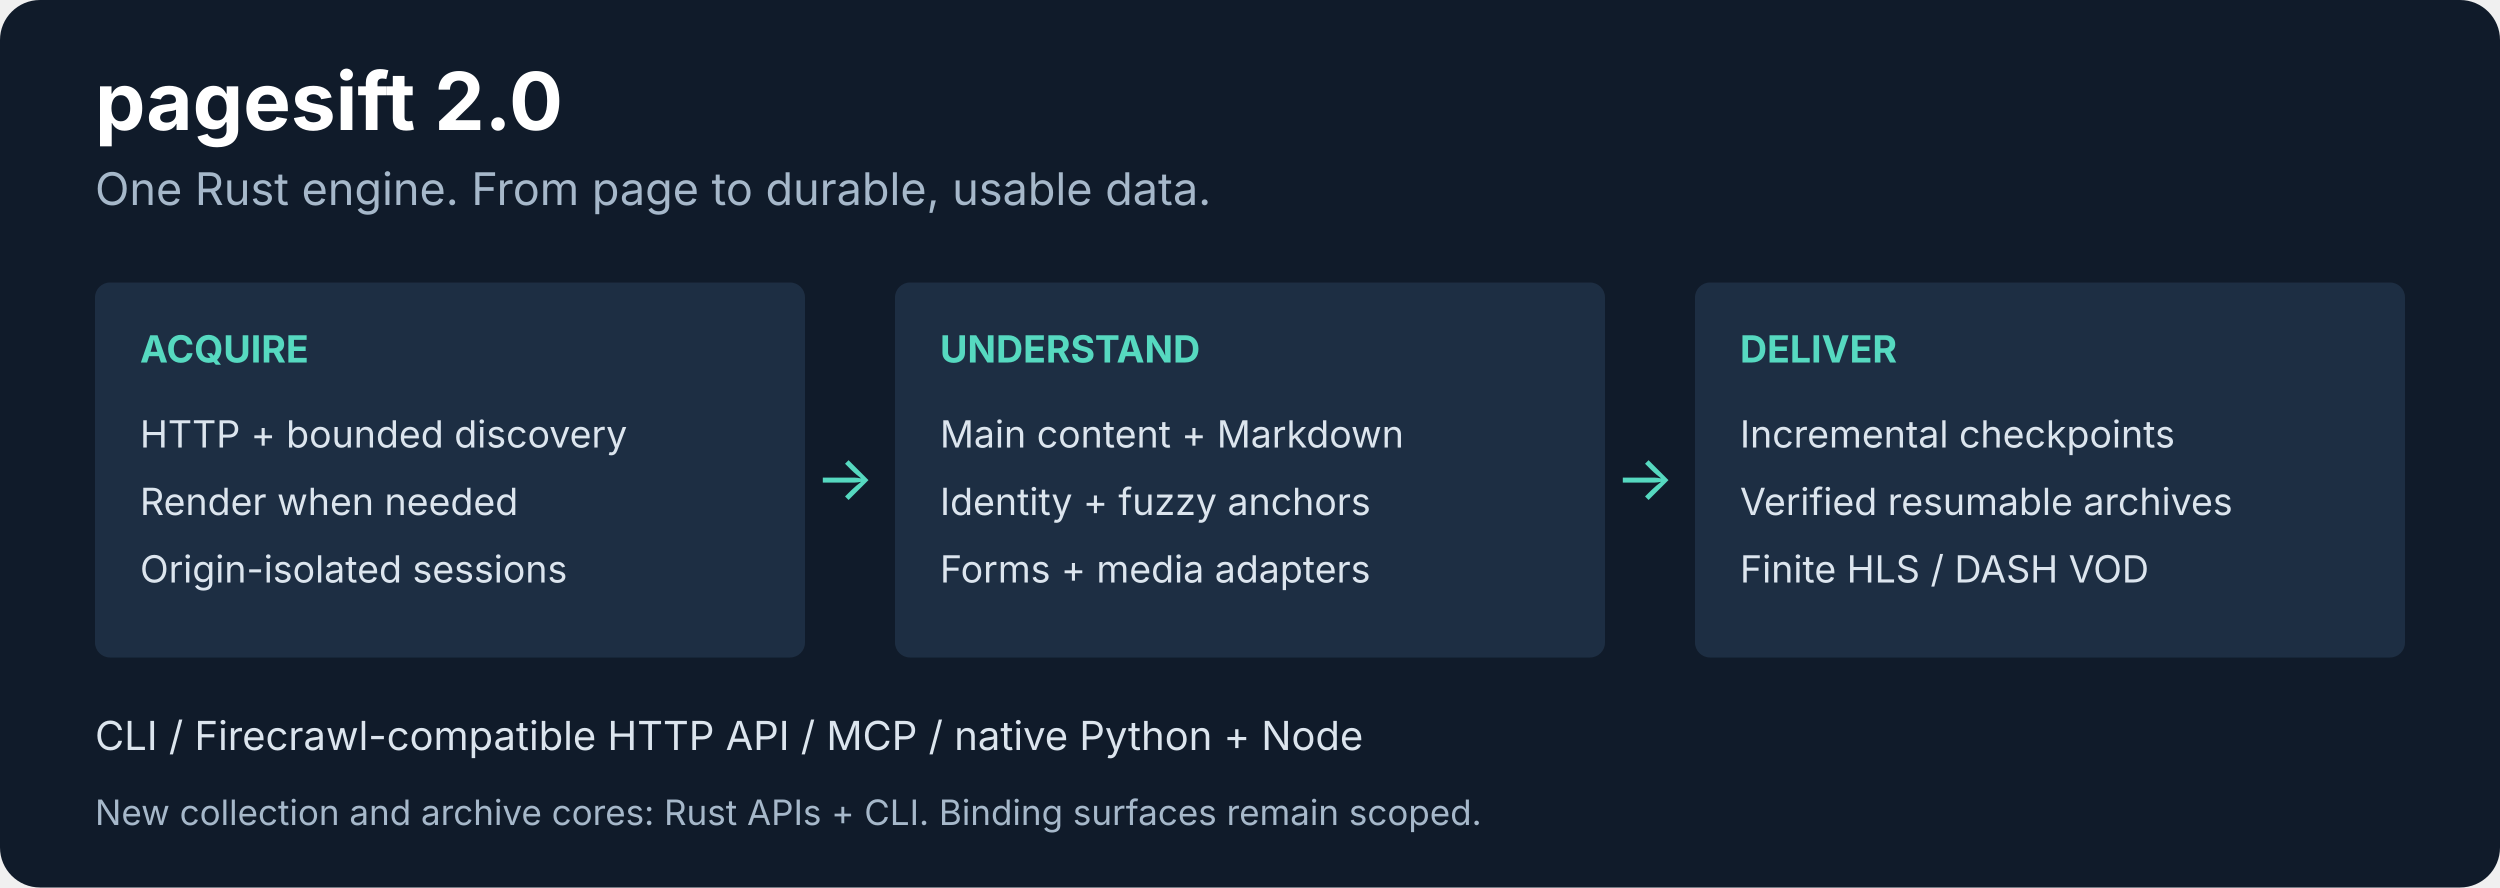
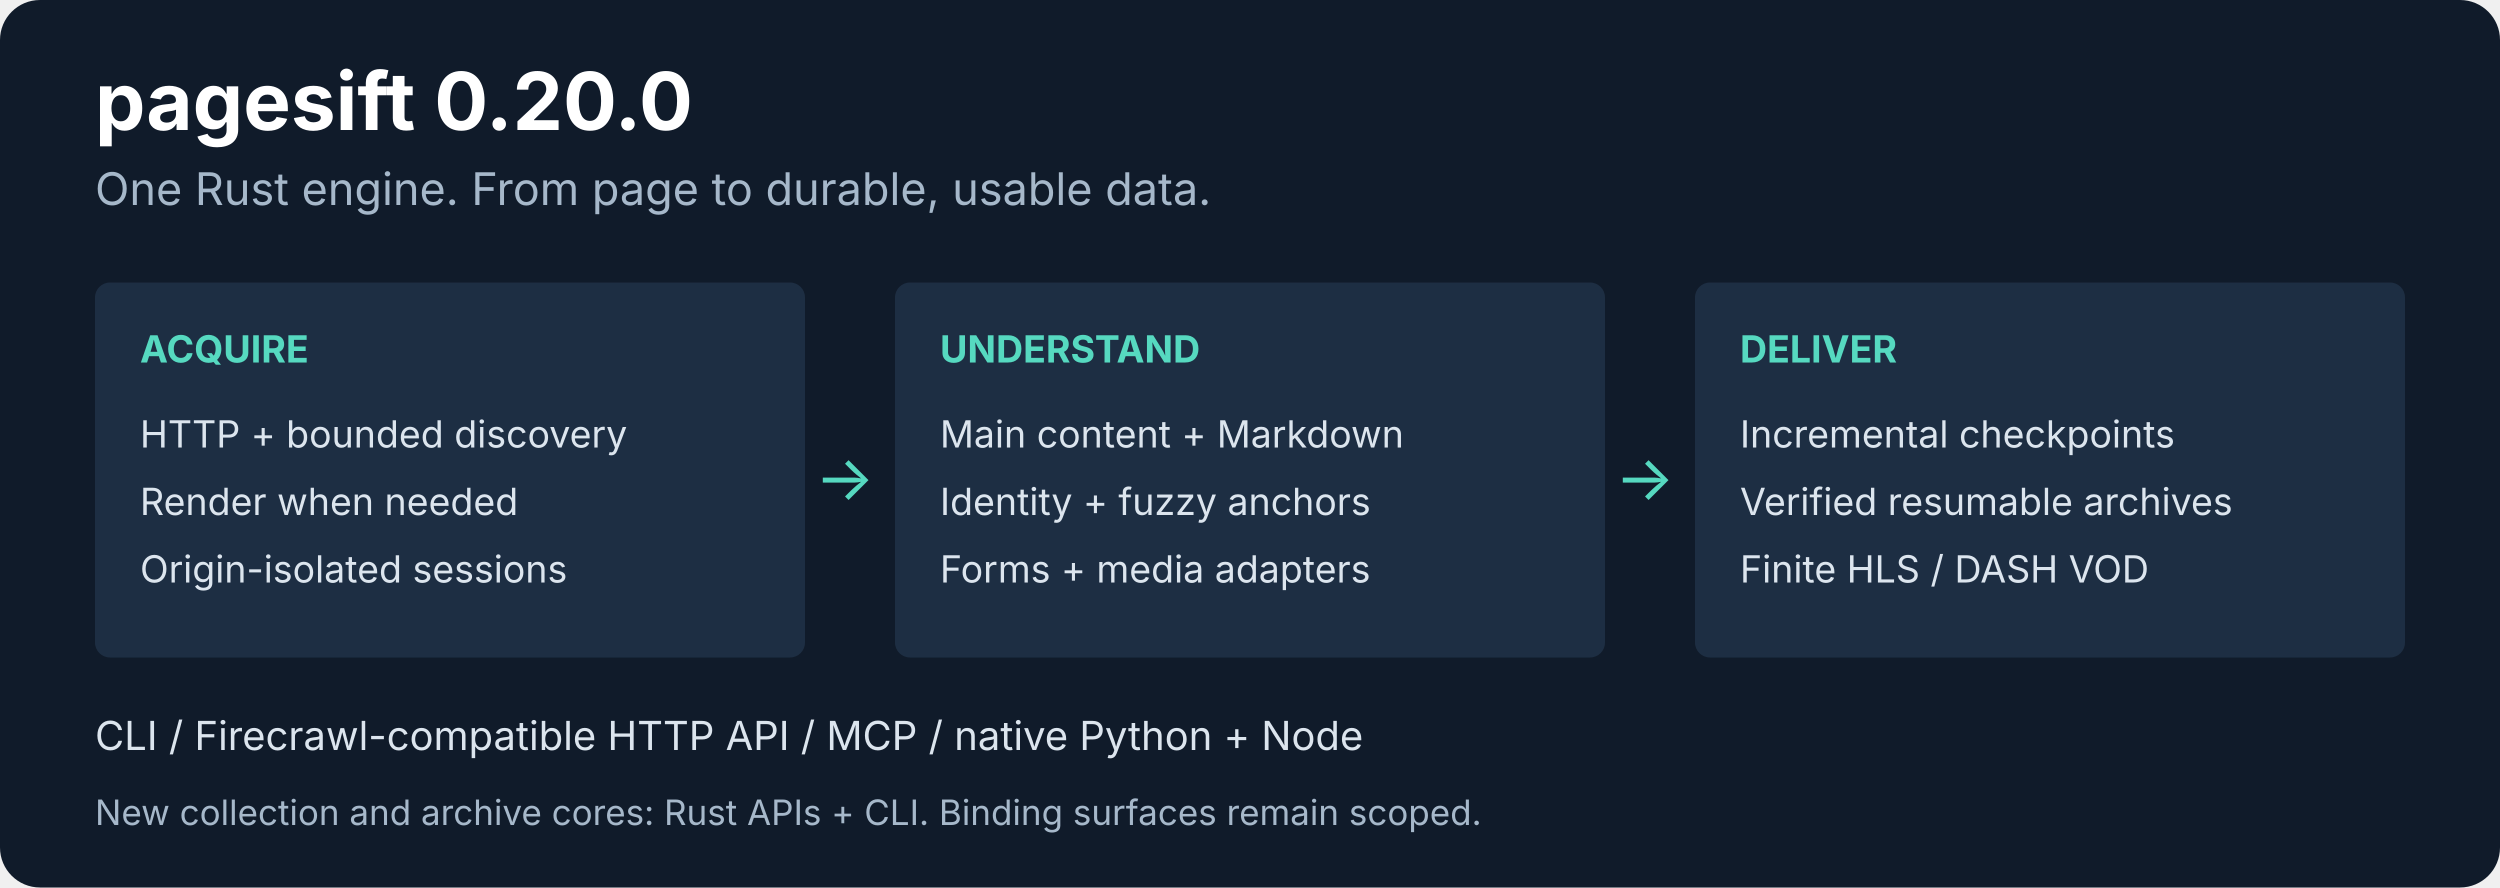
<svg xmlns="http://www.w3.org/2000/svg" width="1000" height="355" viewBox="0 0 1000 355" role="img" aria-labelledby="title desc">
  <g font-family="system-ui, -apple-system, Segoe UI, sans-serif">
    <rect x="0" y="0" width="1000" height="355" rx="16" fill="#101b2a" />
-     <text x="38" y="52" font-size="32" fill="#ffffff" font-weight="700">pagesift 2.0</text>
+     <text x="38" y="52" font-size="32" fill="#ffffff" font-weight="700">pagesift 0.20.0</text>
    <text x="38" y="82" font-size="18" fill="#a6b8ca" font-weight="400">One Rust engine. From page to durable, usable data.</text>
    <rect x="38" y="113" width="284" height="150" rx="6" fill="#1d2e43" />
    <text x="56" y="145" font-size="15" fill="#56d9c0" font-weight="700">ACQUIRE</text>
    <text x="56" y="179" font-size="15" fill="#dce5ee" font-weight="400">HTTP + bounded discovery</text>
    <text x="56" y="206" font-size="15" fill="#dce5ee" font-weight="400">Render when needed</text>
    <text x="56" y="233" font-size="15" fill="#dce5ee" font-weight="400">Origin-isolated sessions</text>
    <rect x="358" y="113" width="284" height="150" rx="6" fill="#1d2e43" />
    <text x="376" y="145" font-size="15" fill="#56d9c0" font-weight="700">UNDERSTAND</text>
    <text x="376" y="179" font-size="15" fill="#dce5ee" font-weight="400">Main content + Markdown</text>
    <text x="376" y="206" font-size="15" fill="#dce5ee" font-weight="400">Identity + fuzzy anchors</text>
    <text x="376" y="233" font-size="15" fill="#dce5ee" font-weight="400">Forms + media adapters</text>
    <rect x="678" y="113" width="284" height="150" rx="6" fill="#1d2e43" />
    <text x="696" y="145" font-size="15" fill="#56d9c0" font-weight="700">DELIVER</text>
    <text x="696" y="179" font-size="15" fill="#dce5ee" font-weight="400">Incremental checkpoints</text>
    <text x="696" y="206" font-size="15" fill="#dce5ee" font-weight="400">Verified resumable archives</text>
    <text x="696" y="233" font-size="15" fill="#dce5ee" font-weight="400">Finite HLS / DASH VOD</text>
    <text x="326" y="200" font-size="25" fill="#56d9c0" font-weight="400">→</text>
    <text x="646" y="200" font-size="25" fill="#56d9c0" font-weight="400">→</text>
    <text x="38" y="300" font-size="16" fill="#dce5ee" font-weight="400">CLI  /  Firecrawl-compatible HTTP API  /  MCP  /  native Python + Node</text>
    <text x="38" y="330" font-size="14" fill="#a6b8ca" font-weight="400">New collection and archive cores: Rust APIs + CLI. Binding surfaces remain scoped.</text>
  </g>
</svg>
